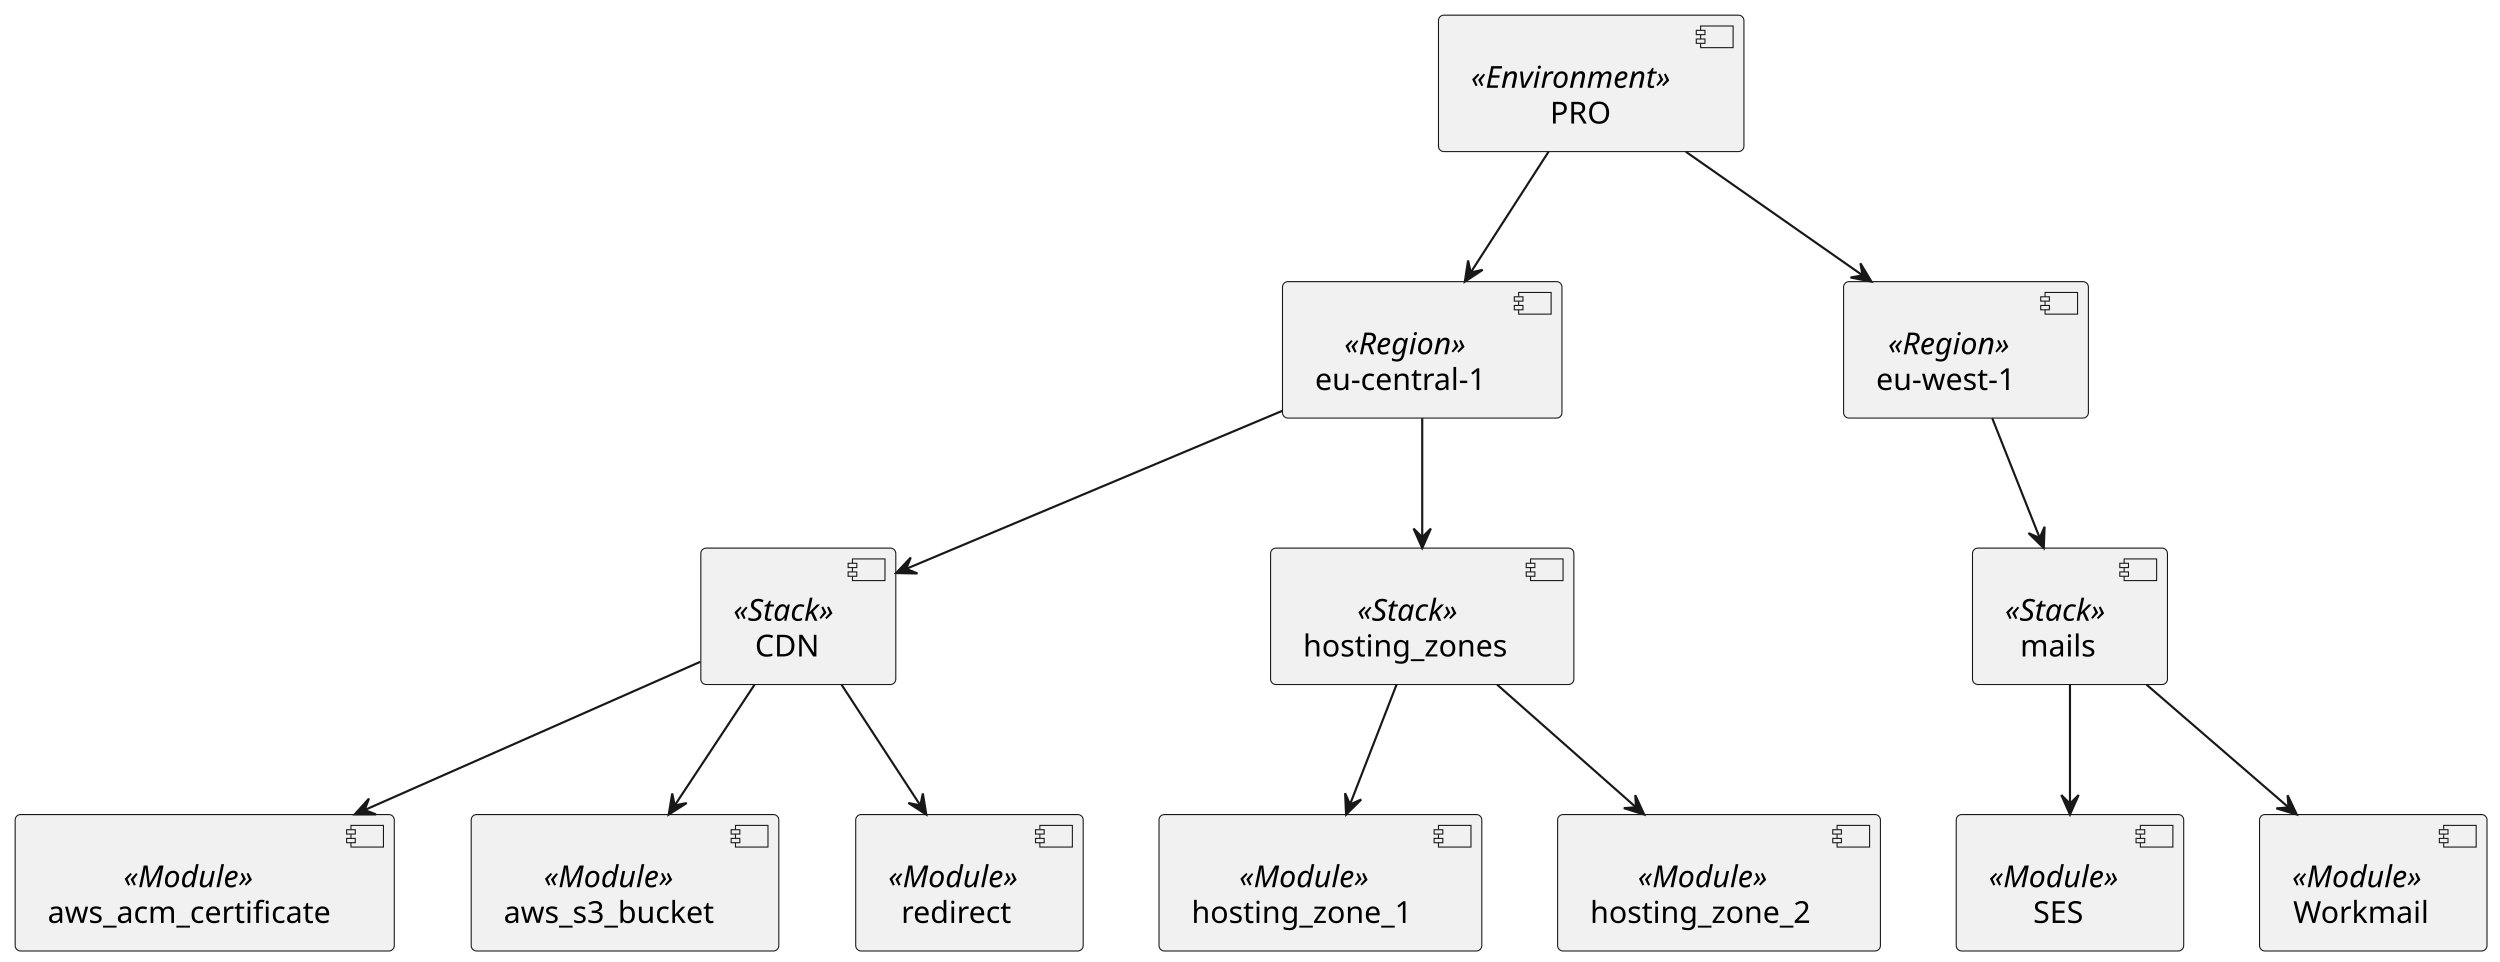
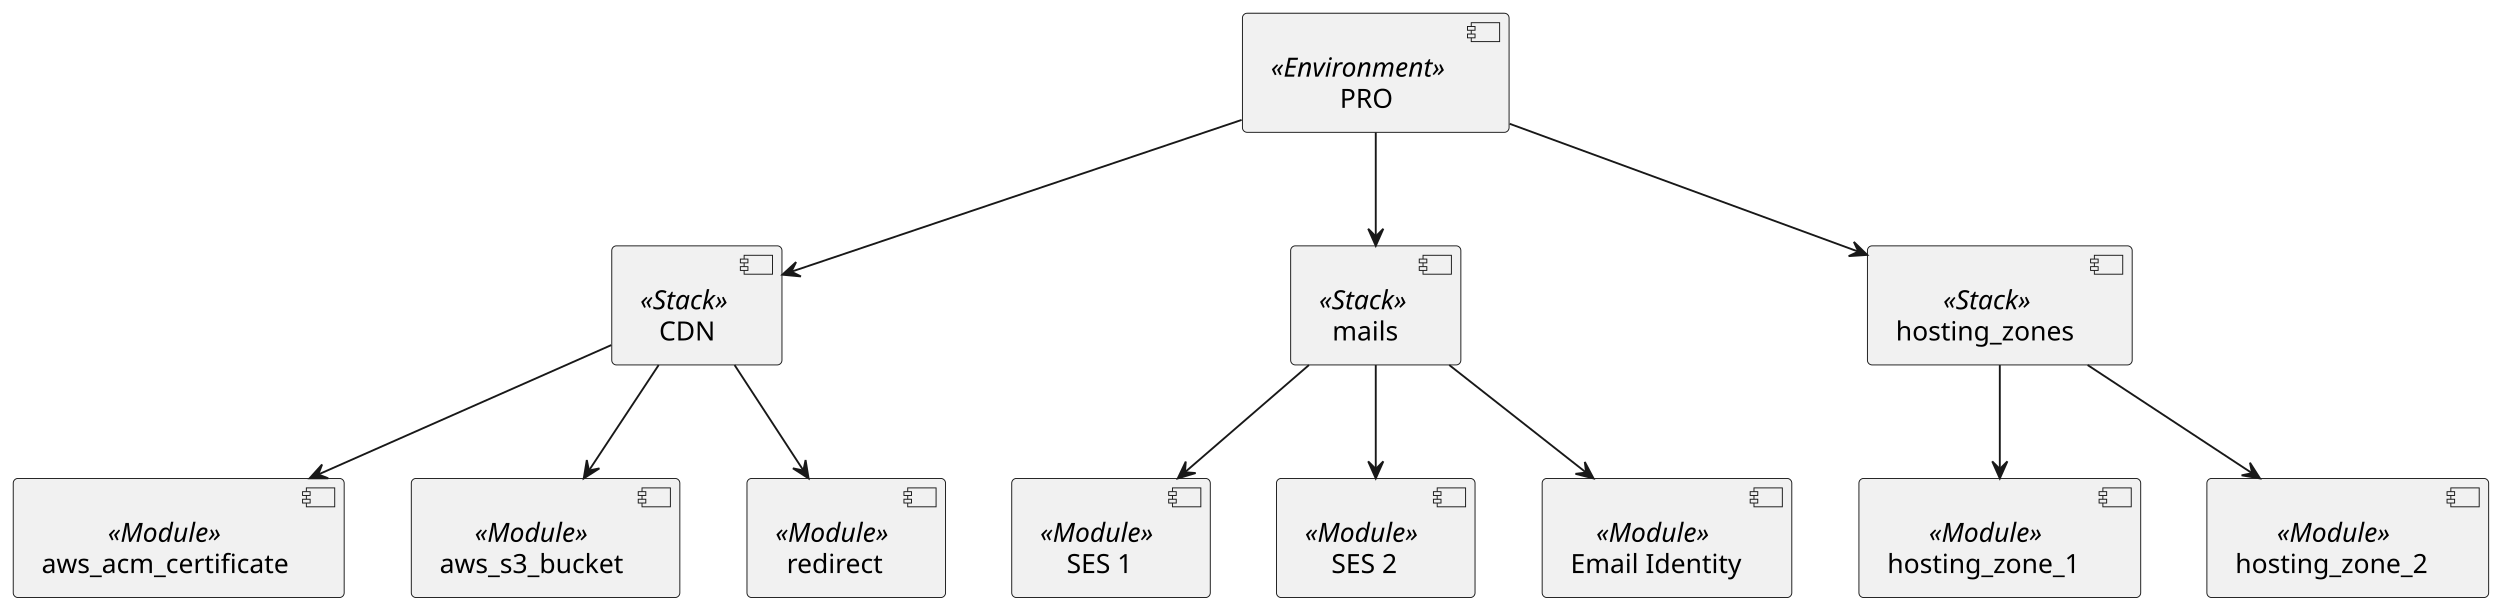
- <svg xmlns="http://www.w3.org/2000/svg" contentStyleType="text/css" height="444px" preserveAspectRatio="none" style="width:1154px;height:444px;background:#FFFFFF;" version="1.1" viewBox="0 0 1154 444" width="1154px" zoomAndPan="magnify">
+ <svg xmlns="http://www.w3.org/2000/svg" contentStyleType="text/css" height="321px" preserveAspectRatio="none" style="width:1322px;height:321px;background:#FFFFFF;" version="1.1" viewBox="0 0 1322 321" width="1322px" zoomAndPan="magnify">
  <defs />
  <g>
-     <g id="elem_c1">
-       <rect fill="#F1F1F1" height="62.977" rx="2.5" ry="2.5" style="stroke:#181818;stroke-width:0.5;" width="129" x="592" y="130" />
-       <rect fill="#F1F1F1" height="10" style="stroke:#181818;stroke-width:0.5;" width="15" x="701" y="135" />
-       <rect fill="#F1F1F1" height="2" style="stroke:#181818;stroke-width:0.5;" width="4" x="699" y="137" />
-       <rect fill="#F1F1F1" height="2" style="stroke:#181818;stroke-width:0.5;" width="4" x="699" y="141" />
-       <text fill="#000000" font-family="sans-serif" font-size="14" font-style="italic" lengthAdjust="spacing" textLength="62" x="620.5" y="163.535">«Region»</text>
-       <text fill="#000000" font-family="sans-serif" font-size="14" lengthAdjust="spacing" textLength="89" x="607" y="180.023">eu-central-1</text>
-     </g>
-     <g id="elem_e1">
-       <rect fill="#F1F1F1" height="62.977" rx="2.5" ry="2.5" style="stroke:#181818;stroke-width:0.5;" width="113" x="851" y="130" />
-       <rect fill="#F1F1F1" height="10" style="stroke:#181818;stroke-width:0.5;" width="15" x="944" y="135" />
-       <rect fill="#F1F1F1" height="2" style="stroke:#181818;stroke-width:0.5;" width="4" x="942" y="137" />
-       <rect fill="#F1F1F1" height="2" style="stroke:#181818;stroke-width:0.5;" width="4" x="942" y="141" />
-       <text fill="#000000" font-family="sans-serif" font-size="14" font-style="italic" lengthAdjust="spacing" textLength="62" x="871.5" y="163.535">«Region»</text>
-       <text fill="#000000" font-family="sans-serif" font-size="14" lengthAdjust="spacing" textLength="73" x="866" y="180.023">eu-west-1</text>
-     </g>
    <g id="elem_pro">
-       <rect fill="#F1F1F1" height="62.977" rx="2.5" ry="2.5" style="stroke:#181818;stroke-width:0.5;" width="141" x="664" y="7" />
-       <rect fill="#F1F1F1" height="10" style="stroke:#181818;stroke-width:0.5;" width="15" x="785" y="12" />
-       <rect fill="#F1F1F1" height="2" style="stroke:#181818;stroke-width:0.5;" width="4" x="783" y="14" />
-       <rect fill="#F1F1F1" height="2" style="stroke:#181818;stroke-width:0.5;" width="4" x="783" y="18" />
-       <text fill="#000000" font-family="sans-serif" font-size="14" font-style="italic" lengthAdjust="spacing" textLength="101" x="679" y="40.535">«Environment»</text>
-       <text fill="#000000" font-family="sans-serif" font-size="14" lengthAdjust="spacing" textLength="28" x="715.5" y="57.023">PRO</text>
+       <rect fill="#F1F1F1" height="62.977" rx="2.5" ry="2.5" style="stroke:#181818;stroke-width:0.5;" width="141" x="657" y="7" />
+       <rect fill="#F1F1F1" height="10" style="stroke:#181818;stroke-width:0.5;" width="15" x="778" y="12" />
+       <rect fill="#F1F1F1" height="2" style="stroke:#181818;stroke-width:0.5;" width="4" x="776" y="14" />
+       <rect fill="#F1F1F1" height="2" style="stroke:#181818;stroke-width:0.5;" width="4" x="776" y="18" />
+       <text fill="#000000" font-family="sans-serif" font-size="14" font-style="italic" lengthAdjust="spacing" textLength="101" x="672" y="40.535">«Environment»</text>
+       <text fill="#000000" font-family="sans-serif" font-size="14" lengthAdjust="spacing" textLength="28" x="708.5" y="57.023">PRO</text>
    </g>
    <g id="elem_cdn">
-       <rect fill="#F1F1F1" height="62.977" rx="2.5" ry="2.5" style="stroke:#181818;stroke-width:0.5;" width="90" x="323.5" y="253" />
-       <rect fill="#F1F1F1" height="10" style="stroke:#181818;stroke-width:0.5;" width="15" x="393.5" y="258" />
-       <rect fill="#F1F1F1" height="2" style="stroke:#181818;stroke-width:0.5;" width="4" x="391.5" y="260" />
-       <rect fill="#F1F1F1" height="2" style="stroke:#181818;stroke-width:0.5;" width="4" x="391.5" y="264" />
-       <text fill="#000000" font-family="sans-serif" font-size="14" font-style="italic" lengthAdjust="spacing" textLength="50" x="338.5" y="286.535">«Stack»</text>
-       <text fill="#000000" font-family="sans-serif" font-size="14" lengthAdjust="spacing" textLength="30" x="348.5" y="303.023">CDN</text>
+       <rect fill="#F1F1F1" height="62.977" rx="2.5" ry="2.5" style="stroke:#181818;stroke-width:0.5;" width="90" x="323.5" y="130" />
+       <rect fill="#F1F1F1" height="10" style="stroke:#181818;stroke-width:0.5;" width="15" x="393.5" y="135" />
+       <rect fill="#F1F1F1" height="2" style="stroke:#181818;stroke-width:0.5;" width="4" x="391.5" y="137" />
+       <rect fill="#F1F1F1" height="2" style="stroke:#181818;stroke-width:0.5;" width="4" x="391.5" y="141" />
+       <text fill="#000000" font-family="sans-serif" font-size="14" font-style="italic" lengthAdjust="spacing" textLength="50" x="338.5" y="163.535">«Stack»</text>
+       <text fill="#000000" font-family="sans-serif" font-size="14" lengthAdjust="spacing" textLength="30" x="348.5" y="180.023">CDN</text>
    </g>
    <g id="elem_mails">
-       <rect fill="#F1F1F1" height="62.977" rx="2.5" ry="2.5" style="stroke:#181818;stroke-width:0.5;" width="90" x="910.5" y="253" />
-       <rect fill="#F1F1F1" height="10" style="stroke:#181818;stroke-width:0.5;" width="15" x="980.5" y="258" />
-       <rect fill="#F1F1F1" height="2" style="stroke:#181818;stroke-width:0.5;" width="4" x="978.5" y="260" />
-       <rect fill="#F1F1F1" height="2" style="stroke:#181818;stroke-width:0.5;" width="4" x="978.5" y="264" />
-       <text fill="#000000" font-family="sans-serif" font-size="14" font-style="italic" lengthAdjust="spacing" textLength="50" x="925.5" y="286.535">«Stack»</text>
-       <text fill="#000000" font-family="sans-serif" font-size="14" lengthAdjust="spacing" textLength="36" x="932.5" y="303.023">mails</text>
+       <rect fill="#F1F1F1" height="62.977" rx="2.5" ry="2.5" style="stroke:#181818;stroke-width:0.5;" width="90" x="682.5" y="130" />
+       <rect fill="#F1F1F1" height="10" style="stroke:#181818;stroke-width:0.5;" width="15" x="752.5" y="135" />
+       <rect fill="#F1F1F1" height="2" style="stroke:#181818;stroke-width:0.5;" width="4" x="750.5" y="137" />
+       <rect fill="#F1F1F1" height="2" style="stroke:#181818;stroke-width:0.5;" width="4" x="750.5" y="141" />
+       <text fill="#000000" font-family="sans-serif" font-size="14" font-style="italic" lengthAdjust="spacing" textLength="50" x="697.5" y="163.535">«Stack»</text>
+       <text fill="#000000" font-family="sans-serif" font-size="14" lengthAdjust="spacing" textLength="36" x="704.5" y="180.023">mails</text>
    </g>
    <g id="elem_dns">
-       <rect fill="#F1F1F1" height="62.977" rx="2.5" ry="2.5" style="stroke:#181818;stroke-width:0.5;" width="140" x="586.5" y="253" />
-       <rect fill="#F1F1F1" height="10" style="stroke:#181818;stroke-width:0.5;" width="15" x="706.5" y="258" />
-       <rect fill="#F1F1F1" height="2" style="stroke:#181818;stroke-width:0.5;" width="4" x="704.5" y="260" />
-       <rect fill="#F1F1F1" height="2" style="stroke:#181818;stroke-width:0.5;" width="4" x="704.5" y="264" />
-       <text fill="#000000" font-family="sans-serif" font-size="14" font-style="italic" lengthAdjust="spacing" textLength="50" x="626.5" y="286.535">«Stack»</text>
-       <text fill="#000000" font-family="sans-serif" font-size="14" lengthAdjust="spacing" textLength="100" x="601.5" y="303.023">hosting_zones</text>
+       <rect fill="#F1F1F1" height="62.977" rx="2.5" ry="2.5" style="stroke:#181818;stroke-width:0.5;" width="140" x="987.5" y="130" />
+       <rect fill="#F1F1F1" height="10" style="stroke:#181818;stroke-width:0.5;" width="15" x="1107.5" y="135" />
+       <rect fill="#F1F1F1" height="2" style="stroke:#181818;stroke-width:0.5;" width="4" x="1105.5" y="137" />
+       <rect fill="#F1F1F1" height="2" style="stroke:#181818;stroke-width:0.5;" width="4" x="1105.5" y="141" />
+       <text fill="#000000" font-family="sans-serif" font-size="14" font-style="italic" lengthAdjust="spacing" textLength="50" x="1027.5" y="163.535">«Stack»</text>
+       <text fill="#000000" font-family="sans-serif" font-size="14" lengthAdjust="spacing" textLength="100" x="1002.5" y="180.023">hosting_zones</text>
    </g>
    <g id="elem_cert">
-       <rect fill="#F1F1F1" height="62.977" rx="2.5" ry="2.5" style="stroke:#181818;stroke-width:0.5;" width="175" x="7" y="376" />
-       <rect fill="#F1F1F1" height="10" style="stroke:#181818;stroke-width:0.5;" width="15" x="162" y="381" />
-       <rect fill="#F1F1F1" height="2" style="stroke:#181818;stroke-width:0.5;" width="4" x="160" y="383" />
-       <rect fill="#F1F1F1" height="2" style="stroke:#181818;stroke-width:0.5;" width="4" x="160" y="387" />
-       <text fill="#000000" font-family="sans-serif" font-size="14" font-style="italic" lengthAdjust="spacing" textLength="65" x="57" y="409.535">«Module»</text>
-       <text fill="#000000" font-family="sans-serif" font-size="14" lengthAdjust="spacing" textLength="135" x="22" y="426.023">aws_acm_certificate</text>
+       <rect fill="#F1F1F1" height="62.977" rx="2.5" ry="2.5" style="stroke:#181818;stroke-width:0.5;" width="175" x="7" y="253" />
+       <rect fill="#F1F1F1" height="10" style="stroke:#181818;stroke-width:0.5;" width="15" x="162" y="258" />
+       <rect fill="#F1F1F1" height="2" style="stroke:#181818;stroke-width:0.5;" width="4" x="160" y="260" />
+       <rect fill="#F1F1F1" height="2" style="stroke:#181818;stroke-width:0.5;" width="4" x="160" y="264" />
+       <text fill="#000000" font-family="sans-serif" font-size="14" font-style="italic" lengthAdjust="spacing" textLength="65" x="57" y="286.535">«Module»</text>
+       <text fill="#000000" font-family="sans-serif" font-size="14" lengthAdjust="spacing" textLength="135" x="22" y="303.023">aws_acm_certificate</text>
    </g>
    <g id="elem_s3">
-       <rect fill="#F1F1F1" height="62.977" rx="2.5" ry="2.5" style="stroke:#181818;stroke-width:0.5;" width="142" x="217.5" y="376" />
-       <rect fill="#F1F1F1" height="10" style="stroke:#181818;stroke-width:0.5;" width="15" x="339.5" y="381" />
-       <rect fill="#F1F1F1" height="2" style="stroke:#181818;stroke-width:0.5;" width="4" x="337.5" y="383" />
-       <rect fill="#F1F1F1" height="2" style="stroke:#181818;stroke-width:0.5;" width="4" x="337.5" y="387" />
-       <text fill="#000000" font-family="sans-serif" font-size="14" font-style="italic" lengthAdjust="spacing" textLength="65" x="251" y="409.535">«Module»</text>
-       <text fill="#000000" font-family="sans-serif" font-size="14" lengthAdjust="spacing" textLength="102" x="232.5" y="426.023">aws_s3_bucket</text>
+       <rect fill="#F1F1F1" height="62.977" rx="2.5" ry="2.5" style="stroke:#181818;stroke-width:0.5;" width="142" x="217.5" y="253" />
+       <rect fill="#F1F1F1" height="10" style="stroke:#181818;stroke-width:0.5;" width="15" x="339.5" y="258" />
+       <rect fill="#F1F1F1" height="2" style="stroke:#181818;stroke-width:0.5;" width="4" x="337.5" y="260" />
+       <rect fill="#F1F1F1" height="2" style="stroke:#181818;stroke-width:0.5;" width="4" x="337.5" y="264" />
+       <text fill="#000000" font-family="sans-serif" font-size="14" font-style="italic" lengthAdjust="spacing" textLength="65" x="251" y="286.535">«Module»</text>
+       <text fill="#000000" font-family="sans-serif" font-size="14" lengthAdjust="spacing" textLength="102" x="232.5" y="303.023">aws_s3_bucket</text>
    </g>
    <g id="elem_redirect">
-       <rect fill="#F1F1F1" height="62.977" rx="2.5" ry="2.5" style="stroke:#181818;stroke-width:0.5;" width="105" x="395" y="376" />
-       <rect fill="#F1F1F1" height="10" style="stroke:#181818;stroke-width:0.5;" width="15" x="480" y="381" />
-       <rect fill="#F1F1F1" height="2" style="stroke:#181818;stroke-width:0.5;" width="4" x="478" y="383" />
-       <rect fill="#F1F1F1" height="2" style="stroke:#181818;stroke-width:0.5;" width="4" x="478" y="387" />
-       <text fill="#000000" font-family="sans-serif" font-size="14" font-style="italic" lengthAdjust="spacing" textLength="65" x="410" y="409.535">«Module»</text>
-       <text fill="#000000" font-family="sans-serif" font-size="14" lengthAdjust="spacing" textLength="53" x="416" y="426.023">redirect</text>
+       <rect fill="#F1F1F1" height="62.977" rx="2.5" ry="2.5" style="stroke:#181818;stroke-width:0.5;" width="105" x="395" y="253" />
+       <rect fill="#F1F1F1" height="10" style="stroke:#181818;stroke-width:0.5;" width="15" x="480" y="258" />
+       <rect fill="#F1F1F1" height="2" style="stroke:#181818;stroke-width:0.5;" width="4" x="478" y="260" />
+       <rect fill="#F1F1F1" height="2" style="stroke:#181818;stroke-width:0.5;" width="4" x="478" y="264" />
+       <text fill="#000000" font-family="sans-serif" font-size="14" font-style="italic" lengthAdjust="spacing" textLength="65" x="410" y="286.535">«Module»</text>
+       <text fill="#000000" font-family="sans-serif" font-size="14" lengthAdjust="spacing" textLength="53" x="416" y="303.023">redirect</text>
    </g>
-     <g id="elem_ses">
-       <rect fill="#F1F1F1" height="62.977" rx="2.5" ry="2.5" style="stroke:#181818;stroke-width:0.5;" width="105" x="903" y="376" />
-       <rect fill="#F1F1F1" height="10" style="stroke:#181818;stroke-width:0.5;" width="15" x="988" y="381" />
-       <rect fill="#F1F1F1" height="2" style="stroke:#181818;stroke-width:0.5;" width="4" x="986" y="383" />
-       <rect fill="#F1F1F1" height="2" style="stroke:#181818;stroke-width:0.5;" width="4" x="986" y="387" />
-       <text fill="#000000" font-family="sans-serif" font-size="14" font-style="italic" lengthAdjust="spacing" textLength="65" x="918" y="409.535">«Module»</text>
-       <text fill="#000000" font-family="sans-serif" font-size="14" lengthAdjust="spacing" textLength="24" x="938.5" y="426.023">SES</text>
+     <g id="elem_ses1">
+       <rect fill="#F1F1F1" height="62.977" rx="2.5" ry="2.5" style="stroke:#181818;stroke-width:0.5;" width="105" x="535" y="253" />
+       <rect fill="#F1F1F1" height="10" style="stroke:#181818;stroke-width:0.5;" width="15" x="620" y="258" />
+       <rect fill="#F1F1F1" height="2" style="stroke:#181818;stroke-width:0.5;" width="4" x="618" y="260" />
+       <rect fill="#F1F1F1" height="2" style="stroke:#181818;stroke-width:0.5;" width="4" x="618" y="264" />
+       <text fill="#000000" font-family="sans-serif" font-size="14" font-style="italic" lengthAdjust="spacing" textLength="65" x="550" y="286.535">«Module»</text>
+       <text fill="#000000" font-family="sans-serif" font-size="14" lengthAdjust="spacing" textLength="37" x="564" y="303.023">SES 1</text>
    </g>
-     <g id="elem_workmail">
-       <rect fill="#F1F1F1" height="62.977" rx="2.5" ry="2.5" style="stroke:#181818;stroke-width:0.5;" width="105" x="1043" y="376" />
-       <rect fill="#F1F1F1" height="10" style="stroke:#181818;stroke-width:0.5;" width="15" x="1128" y="381" />
-       <rect fill="#F1F1F1" height="2" style="stroke:#181818;stroke-width:0.5;" width="4" x="1126" y="383" />
-       <rect fill="#F1F1F1" height="2" style="stroke:#181818;stroke-width:0.5;" width="4" x="1126" y="387" />
-       <text fill="#000000" font-family="sans-serif" font-size="14" font-style="italic" lengthAdjust="spacing" textLength="65" x="1058" y="409.535">«Module»</text>
-       <text fill="#000000" font-family="sans-serif" font-size="14" lengthAdjust="spacing" textLength="64" x="1058.5" y="426.023">Workmail</text>
+     <g id="elem_ses2">
+       <rect fill="#F1F1F1" height="62.977" rx="2.5" ry="2.5" style="stroke:#181818;stroke-width:0.5;" width="105" x="675" y="253" />
+       <rect fill="#F1F1F1" height="10" style="stroke:#181818;stroke-width:0.5;" width="15" x="760" y="258" />
+       <rect fill="#F1F1F1" height="2" style="stroke:#181818;stroke-width:0.5;" width="4" x="758" y="260" />
+       <rect fill="#F1F1F1" height="2" style="stroke:#181818;stroke-width:0.5;" width="4" x="758" y="264" />
+       <text fill="#000000" font-family="sans-serif" font-size="14" font-style="italic" lengthAdjust="spacing" textLength="65" x="690" y="286.535">«Module»</text>
+       <text fill="#000000" font-family="sans-serif" font-size="14" lengthAdjust="spacing" textLength="37" x="704" y="303.023">SES 2</text>
+     </g>
+     <g id="elem_email">
+       <rect fill="#F1F1F1" height="62.977" rx="2.5" ry="2.5" style="stroke:#181818;stroke-width:0.5;" width="132" x="815.5" y="253" />
+       <rect fill="#F1F1F1" height="10" style="stroke:#181818;stroke-width:0.5;" width="15" x="927.5" y="258" />
+       <rect fill="#F1F1F1" height="2" style="stroke:#181818;stroke-width:0.5;" width="4" x="925.5" y="260" />
+       <rect fill="#F1F1F1" height="2" style="stroke:#181818;stroke-width:0.5;" width="4" x="925.5" y="264" />
+       <text fill="#000000" font-family="sans-serif" font-size="14" font-style="italic" lengthAdjust="spacing" textLength="65" x="844" y="286.535">«Module»</text>
+       <text fill="#000000" font-family="sans-serif" font-size="14" lengthAdjust="spacing" textLength="92" x="830.5" y="303.023">Email Identity</text>
    </g>
    <g id="elem_zone1">
-       <rect fill="#F1F1F1" height="62.977" rx="2.5" ry="2.5" style="stroke:#181818;stroke-width:0.5;" width="149" x="535" y="376" />
-       <rect fill="#F1F1F1" height="10" style="stroke:#181818;stroke-width:0.5;" width="15" x="664" y="381" />
-       <rect fill="#F1F1F1" height="2" style="stroke:#181818;stroke-width:0.5;" width="4" x="662" y="383" />
-       <rect fill="#F1F1F1" height="2" style="stroke:#181818;stroke-width:0.5;" width="4" x="662" y="387" />
-       <text fill="#000000" font-family="sans-serif" font-size="14" font-style="italic" lengthAdjust="spacing" textLength="65" x="572" y="409.535">«Module»</text>
-       <text fill="#000000" font-family="sans-serif" font-size="14" lengthAdjust="spacing" textLength="109" x="550" y="426.023">hosting_zone_1</text>
+       <rect fill="#F1F1F1" height="62.977" rx="2.5" ry="2.5" style="stroke:#181818;stroke-width:0.5;" width="149" x="983" y="253" />
+       <rect fill="#F1F1F1" height="10" style="stroke:#181818;stroke-width:0.5;" width="15" x="1112" y="258" />
+       <rect fill="#F1F1F1" height="2" style="stroke:#181818;stroke-width:0.5;" width="4" x="1110" y="260" />
+       <rect fill="#F1F1F1" height="2" style="stroke:#181818;stroke-width:0.5;" width="4" x="1110" y="264" />
+       <text fill="#000000" font-family="sans-serif" font-size="14" font-style="italic" lengthAdjust="spacing" textLength="65" x="1020" y="286.535">«Module»</text>
+       <text fill="#000000" font-family="sans-serif" font-size="14" lengthAdjust="spacing" textLength="109" x="998" y="303.023">hosting_zone_1</text>
    </g>
    <g id="elem_zone2">
-       <rect fill="#F1F1F1" height="62.977" rx="2.5" ry="2.5" style="stroke:#181818;stroke-width:0.5;" width="149" x="719" y="376" />
-       <rect fill="#F1F1F1" height="10" style="stroke:#181818;stroke-width:0.5;" width="15" x="848" y="381" />
-       <rect fill="#F1F1F1" height="2" style="stroke:#181818;stroke-width:0.5;" width="4" x="846" y="383" />
-       <rect fill="#F1F1F1" height="2" style="stroke:#181818;stroke-width:0.5;" width="4" x="846" y="387" />
-       <text fill="#000000" font-family="sans-serif" font-size="14" font-style="italic" lengthAdjust="spacing" textLength="65" x="756" y="409.535">«Module»</text>
-       <text fill="#000000" font-family="sans-serif" font-size="14" lengthAdjust="spacing" textLength="109" x="734" y="426.023">hosting_zone_2</text>
+       <rect fill="#F1F1F1" height="62.977" rx="2.5" ry="2.5" style="stroke:#181818;stroke-width:0.5;" width="149" x="1167" y="253" />
+       <rect fill="#F1F1F1" height="10" style="stroke:#181818;stroke-width:0.5;" width="15" x="1296" y="258" />
+       <rect fill="#F1F1F1" height="2" style="stroke:#181818;stroke-width:0.5;" width="4" x="1294" y="260" />
+       <rect fill="#F1F1F1" height="2" style="stroke:#181818;stroke-width:0.5;" width="4" x="1294" y="264" />
+       <text fill="#000000" font-family="sans-serif" font-size="14" font-style="italic" lengthAdjust="spacing" textLength="65" x="1204" y="286.535">«Module»</text>
+       <text fill="#000000" font-family="sans-serif" font-size="14" lengthAdjust="spacing" textLength="109" x="1182" y="303.023">hosting_zone_2</text>
    </g>
-     <g id="link_pro_c1">
-       <path d="M714.82,70.03 C703.92,86.94 690.32,108.03 679,125.59 " fill="none" id="pro-to-c1" style="stroke:#181818;stroke-width:1.0;" />
-       <polygon fill="#181818" points="676.18,129.98,684.403,124.56,678.877,125.77,677.667,120.244,676.18,129.98" style="stroke:#181818;stroke-width:1.0;" />
-     </g>
-     <g id="link_c1_cdn">
-       <path d="M591.87,189.65 C539.44,211.68 466.59,242.29 418.53,262.48 " fill="none" id="c1-to-cdn" style="stroke:#181818;stroke-width:1.0;" />
-       <polygon fill="#181818" points="413.67,264.52,423.517,264.714,418.278,262.58,420.413,257.341,413.67,264.52" style="stroke:#181818;stroke-width:1.0;" />
+     <g id="link_pro_cdn">
+       <path d="M656.57,63.41 C586.27,87.1 480.38,122.79 418.47,143.66 " fill="none" id="pro-to-cdn" style="stroke:#181818;stroke-width:1.0;" />
+       <polygon fill="#181818" points="413.72,145.26,423.526,146.173,418.458,143.662,420.969,138.593,413.72,145.26" style="stroke:#181818;stroke-width:1.0;" />
    </g>
    <g id="link_cdn_cert">
-       <path d="M323.25,305.48 C281.21,324.05 217.84,352.03 168.45,373.84 " fill="none" id="cdn-to-cert" style="stroke:#181818;stroke-width:1.0;" />
-       <polygon fill="#181818" points="163.72,375.93,173.569,375.936,168.29,373.902,170.324,368.623,163.72,375.93" style="stroke:#181818;stroke-width:1.0;" />
+       <path d="M323.25,182.48 C281.21,201.05 217.84,229.03 168.45,250.84 " fill="none" id="cdn-to-cert" style="stroke:#181818;stroke-width:1.0;" />
+       <polygon fill="#181818" points="163.72,252.93,173.569,252.936,168.29,250.902,170.324,245.623,163.72,252.93" style="stroke:#181818;stroke-width:1.0;" />
    </g>
    <g id="link_cdn_s3">
-       <path d="M348.31,316.03 C337.13,332.94 323.19,354.03 311.58,371.59 " fill="none" id="cdn-to-s3" style="stroke:#181818;stroke-width:1.0;" />
-       <polygon fill="#181818" points="308.68,375.98,316.98,370.677,311.437,371.809,310.306,366.266,308.68,375.98" style="stroke:#181818;stroke-width:1.0;" />
+       <path d="M348.31,193.03 C337.13,209.94 323.19,231.03 311.58,248.59 " fill="none" id="cdn-to-s3" style="stroke:#181818;stroke-width:1.0;" />
+       <polygon fill="#181818" points="308.68,252.98,316.98,247.677,311.437,248.809,310.306,243.266,308.68,252.98" style="stroke:#181818;stroke-width:1.0;" />
    </g>
    <g id="link_cdn_redirect">
-       <path d="M388.44,316.03 C399.48,332.94 413.24,354.03 424.71,371.59 " fill="none" id="cdn-to-redirect" style="stroke:#181818;stroke-width:1.0;" />
-       <polygon fill="#181818" points="427.57,375.98,425.983,366.26,424.829,371.798,419.291,370.645,427.57,375.98" style="stroke:#181818;stroke-width:1.0;" />
+       <path d="M388.44,193.03 C399.48,209.94 413.24,231.03 424.71,248.59 " fill="none" id="cdn-to-redirect" style="stroke:#181818;stroke-width:1.0;" />
+       <polygon fill="#181818" points="427.57,252.98,425.983,243.26,424.829,248.798,419.291,247.645,427.57,252.98" style="stroke:#181818;stroke-width:1.0;" />
    </g>
-     <g id="link_c1_dns">
-       <path d="M656.5,193.03 C656.5,209.66 656.5,230.32 656.5,247.7 " fill="none" id="c1-to-dns" style="stroke:#181818;stroke-width:1.0;" />
-       <polygon fill="#181818" points="656.5,252.98,660.5,243.98,656.5,247.98,652.5,243.98,656.5,252.98" style="stroke:#181818;stroke-width:1.0;" />
+     <g id="link_pro_dns">
+       <path d="M798.29,65.46 C852.52,85.34 927.18,112.71 982.44,132.98 " fill="none" id="pro-to-dns" style="stroke:#181818;stroke-width:1.0;" />
+       <polygon fill="#181818" points="987.39,134.79,980.324,127.929,982.697,133.064,977.562,135.438,987.39,134.79" style="stroke:#181818;stroke-width:1.0;" />
    </g>
    <g id="link_dns_zone1">
-       <path d="M644.64,316.03 C638.13,332.8 630.02,353.67 623.23,371.15 " fill="none" id="dns-to-zone1" style="stroke:#181818;stroke-width:1.0;" />
-       <polygon fill="#181818" points="621.36,375.98,628.354,369.046,623.175,371.321,620.9,366.142,621.36,375.98" style="stroke:#181818;stroke-width:1.0;" />
+       <path d="M1057.5,193.03 C1057.5,209.66 1057.5,230.32 1057.5,247.7 " fill="none" id="dns-to-zone1" style="stroke:#181818;stroke-width:1.0;" />
+       <polygon fill="#181818" points="1057.5,252.98,1061.5,243.98,1057.5,247.98,1053.5,243.98,1057.5,252.98" style="stroke:#181818;stroke-width:1.0;" />
    </g>
    <g id="link_dns_zone2">
-       <path d="M691.07,316.03 C710.54,333.23 734.9,354.75 754.98,372.48 " fill="none" id="dns-to-zone2" style="stroke:#181818;stroke-width:1.0;" />
-       <polygon fill="#181818" points="758.94,375.98,754.837,367.027,755.19,372.672,749.545,373.026,758.94,375.98" style="stroke:#181818;stroke-width:1.0;" />
+       <path d="M1103.93,193.03 C1130.41,210.44 1163.62,232.29 1190.78,250.15 " fill="none" id="dns-to-zone2" style="stroke:#181818;stroke-width:1.0;" />
+       <polygon fill="#181818" points="1195.08,252.98,1189.777,244.68,1190.909,250.223,1185.366,251.354,1195.08,252.98" style="stroke:#181818;stroke-width:1.0;" />
    </g>
-     <g id="link_pro_e1">
-       <path d="M778.16,70.03 C802.95,87.37 834.02,109.11 859.5,126.92 " fill="none" id="pro-to-e1" style="stroke:#181818;stroke-width:1.0;" />
-       <polygon fill="#181818" points="863.86,129.98,858.777,121.544,859.763,127.115,854.192,128.1,863.86,129.98" style="stroke:#181818;stroke-width:1.0;" />
+     <g id="link_pro_mails">
+       <path d="M727.5,70.03 C727.5,86.66 727.5,107.32 727.5,124.7 " fill="none" id="pro-to-mails" style="stroke:#181818;stroke-width:1.0;" />
+       <polygon fill="#181818" points="727.5,129.98,731.5,120.98,727.5,124.98,723.5,120.98,727.5,129.98" style="stroke:#181818;stroke-width:1.0;" />
    </g>
-     <g id="link_e1_mails">
-       <path d="M919.61,193.03 C926.26,209.8 934.54,230.67 941.47,248.15 " fill="none" id="e1-to-mails" style="stroke:#181818;stroke-width:1.0;" />
-       <polygon fill="#181818" points="943.39,252.98,943.788,243.139,941.545,248.333,936.352,246.091,943.39,252.98" style="stroke:#181818;stroke-width:1.0;" />
+     <g id="link_mails_ses1">
+       <path d="M692.17,193.03 C672.19,210.3 647.17,231.93 626.6,249.7 " fill="none" id="mails-to-ses1" style="stroke:#181818;stroke-width:1.0;" />
+       <polygon fill="#181818" points="622.82,252.98,632.251,250.142,626.61,249.719,627.034,244.078,622.82,252.98" style="stroke:#181818;stroke-width:1.0;" />
    </g>
-     <g id="link_mails_ses">
-       <path d="M955.5,316.03 C955.5,332.66 955.5,353.32 955.5,370.7 " fill="none" id="mails-to-ses" style="stroke:#181818;stroke-width:1.0;" />
-       <polygon fill="#181818" points="955.5,375.98,959.5,366.98,955.5,370.98,951.5,366.98,955.5,375.98" style="stroke:#181818;stroke-width:1.0;" />
+     <g id="link_mails_ses2">
+       <path d="M727.5,193.03 C727.5,209.66 727.5,230.32 727.5,247.7 " fill="none" id="mails-to-ses2" style="stroke:#181818;stroke-width:1.0;" />
+       <polygon fill="#181818" points="727.5,252.98,731.5,243.98,727.5,247.98,723.5,243.98,727.5,252.98" style="stroke:#181818;stroke-width:1.0;" />
    </g>
-     <g id="link_mails_workmail">
-       <path d="M990.83,316.03 C1010.81,333.3 1035.83,354.93 1056.4,372.7 " fill="none" id="mails-to-workmail" style="stroke:#181818;stroke-width:1.0;" />
-       <polygon fill="#181818" points="1060.18,375.98,1055.966,367.078,1056.39,372.719,1050.749,373.142,1060.18,375.98" style="stroke:#181818;stroke-width:1.0;" />
+     <g id="link_mails_email">
+       <path d="M766.36,193.03 C788.34,210.3 815.86,231.93 838.49,249.7 " fill="none" id="mails-to-email" style="stroke:#181818;stroke-width:1.0;" />
+       <polygon fill="#181818" points="842.65,252.98,838.043,244.275,838.718,249.892,833.101,250.566,842.65,252.98" style="stroke:#181818;stroke-width:1.0;" />
    </g>
  </g>
</svg>
